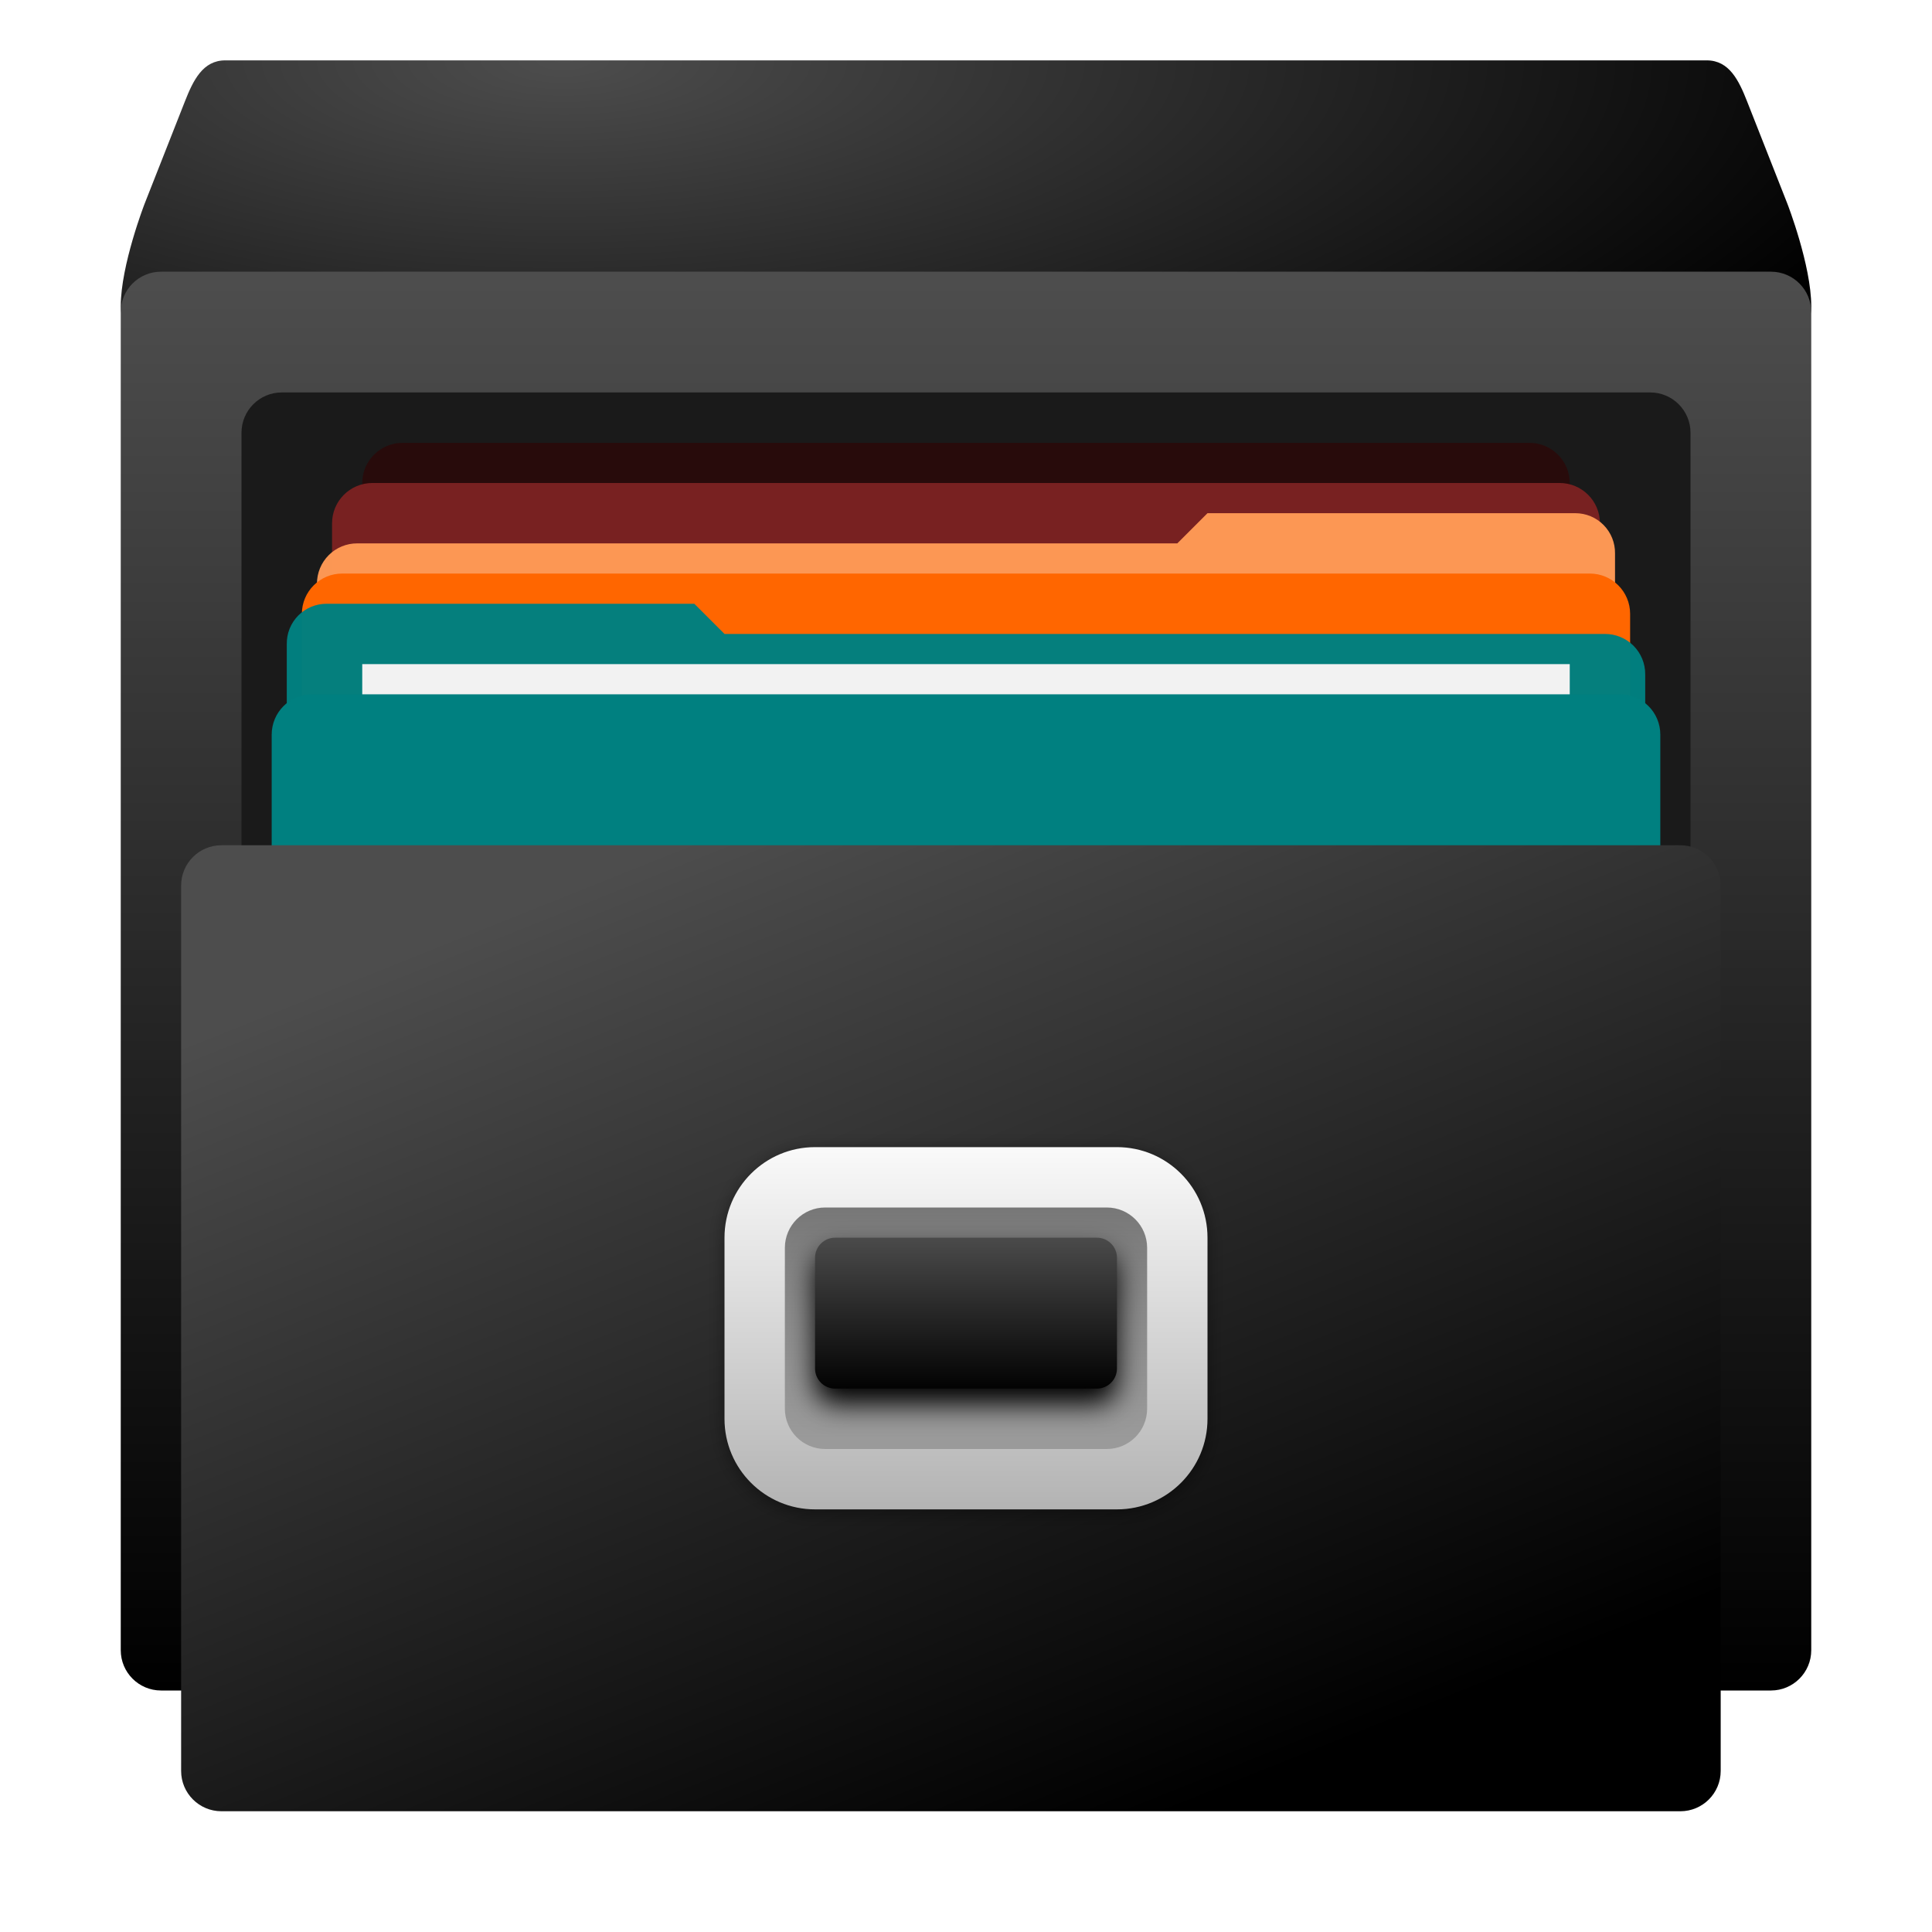
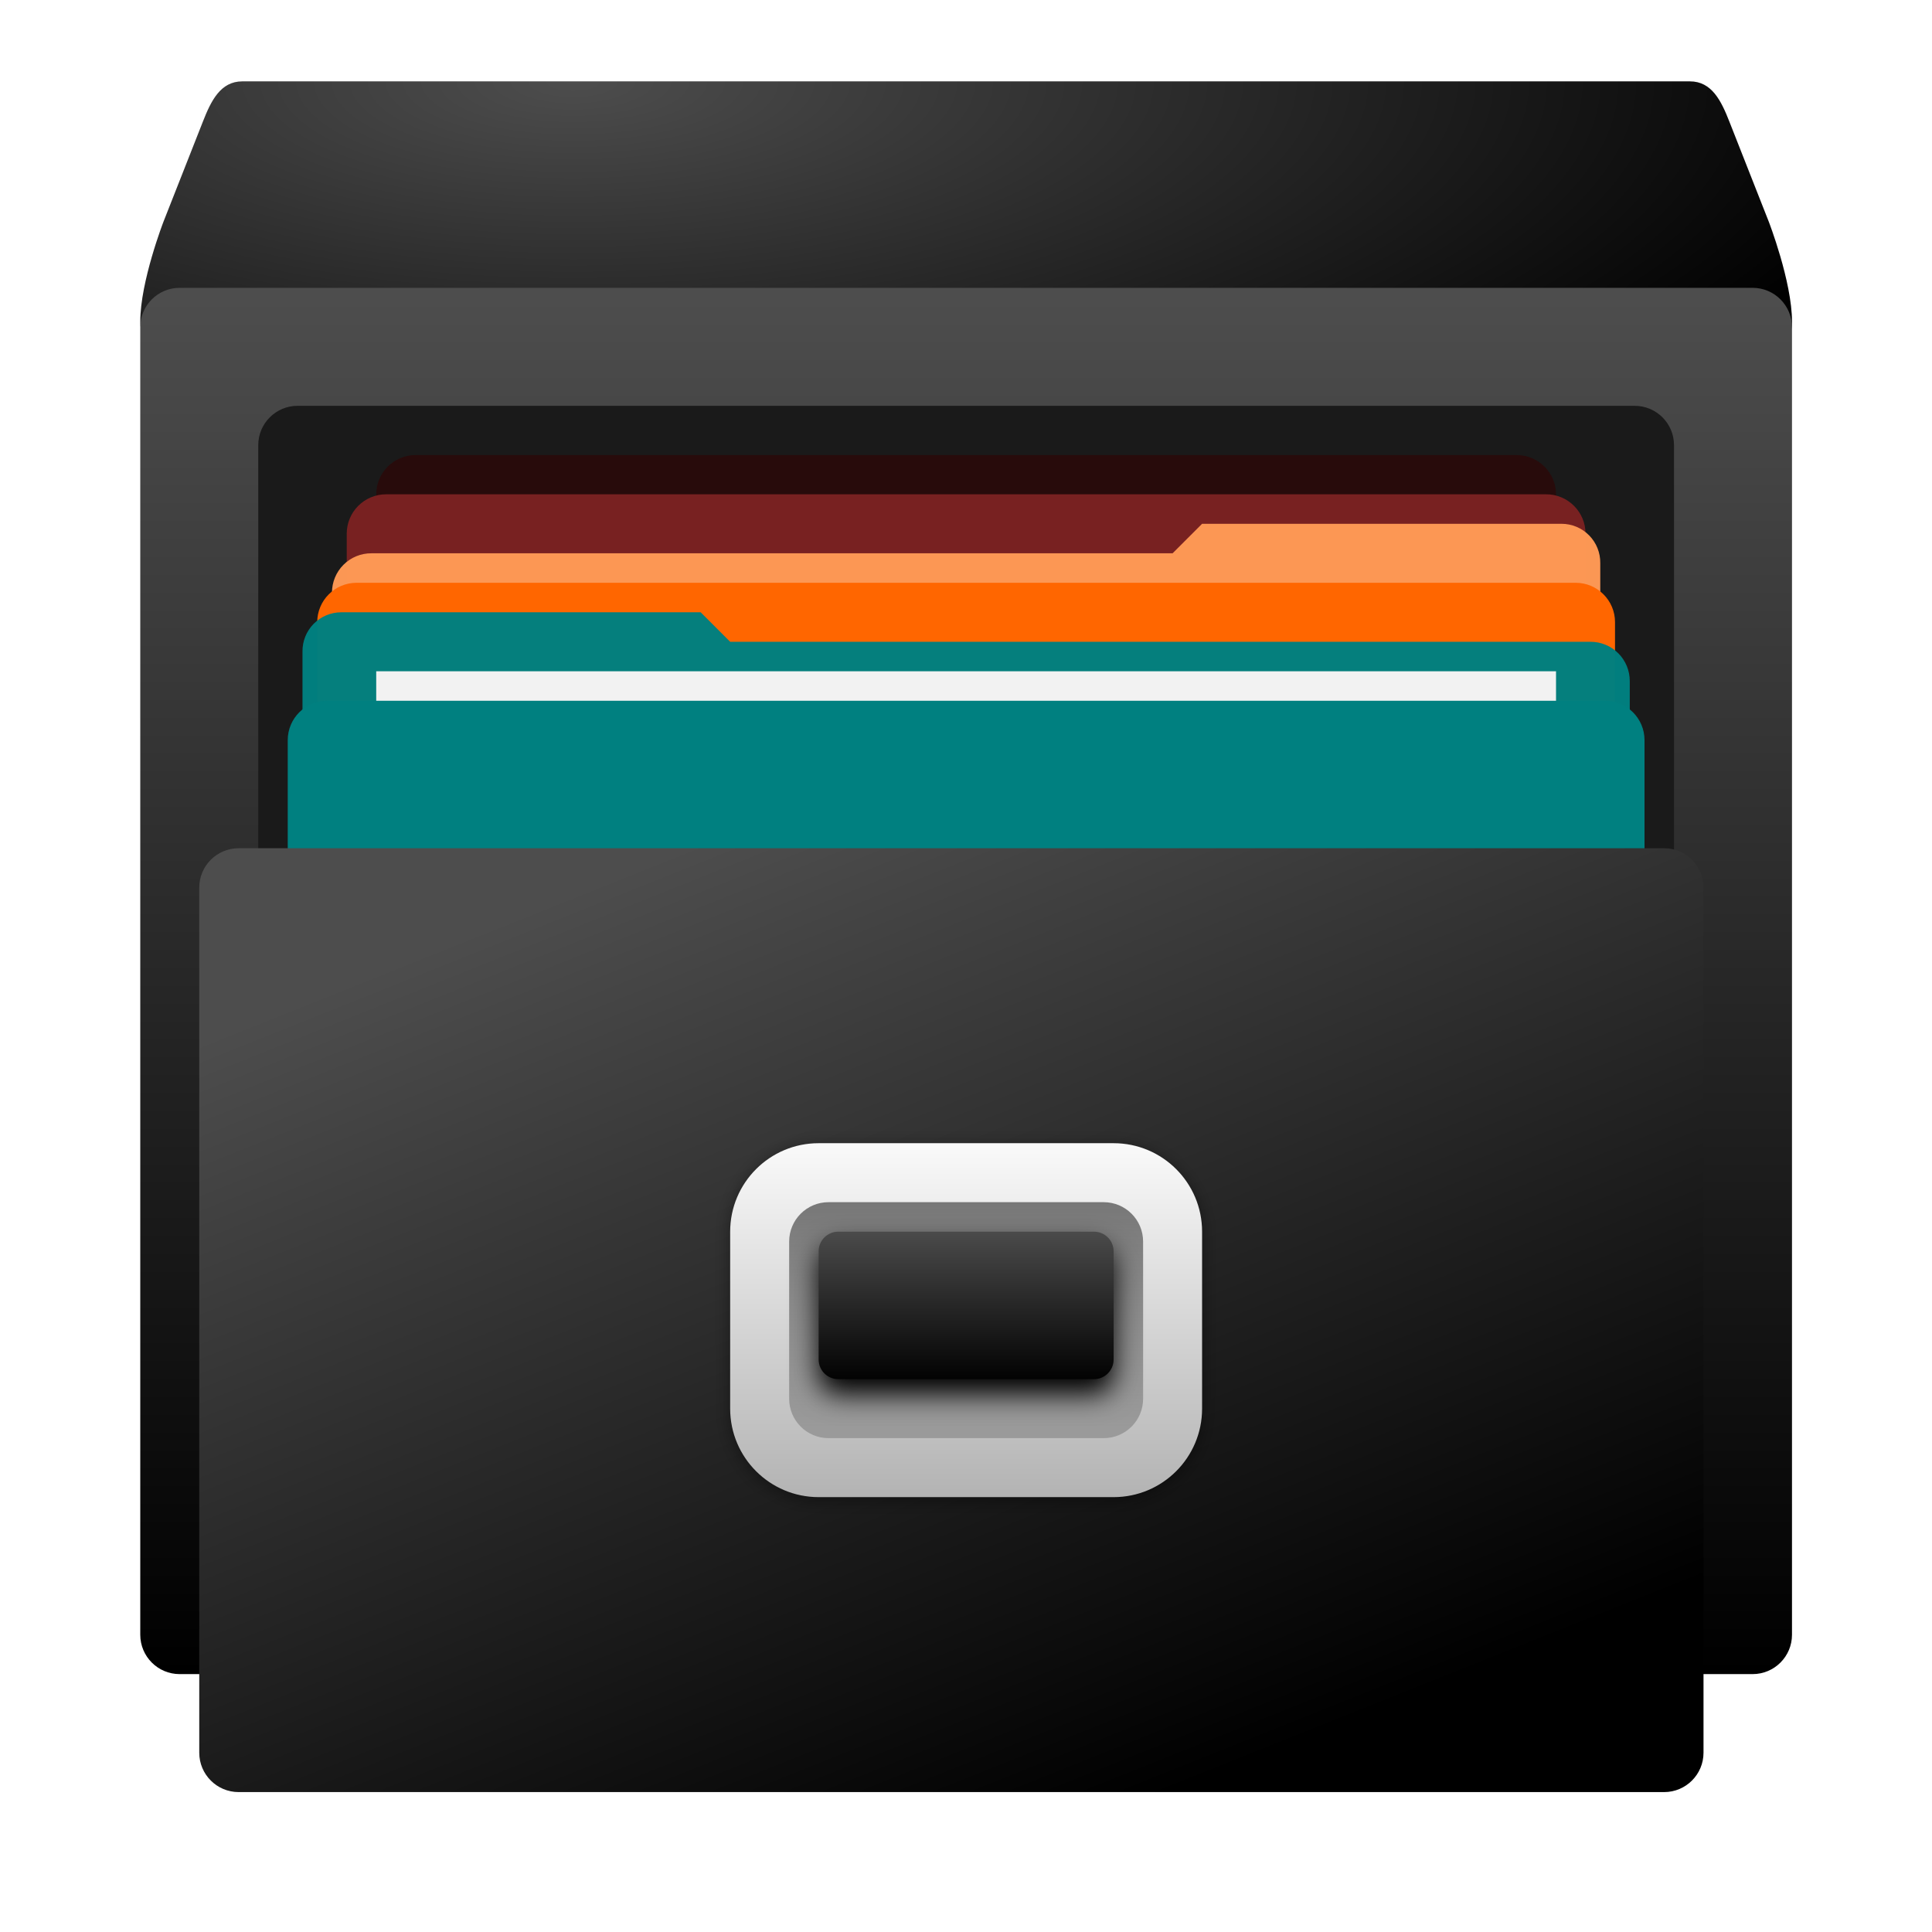
- <svg xmlns="http://www.w3.org/2000/svg" xmlns:xlink="http://www.w3.org/1999/xlink" width="136.53" height="136.53" viewBox="0 0 128 128">
+ <svg xmlns="http://www.w3.org/2000/svg" xmlns:xlink="http://www.w3.org/1999/xlink" width="64" height="64" viewBox="0 0 60 60">
  <defs>
-     <radialGradient xlink:href="#a" id="g" gradientUnits="userSpaceOnUse" gradientTransform="matrix(4.44444 0 0 1.55095 -356.44 193.58)" cx="94" cy="432.5" fx="94" fy="432.5" r="21" />
    <linearGradient id="a">
      <stop offset="0" stop-color="#4d4d4d" />
      <stop offset="1" />
    </linearGradient>
-     <linearGradient xlink:href="#b" id="h" gradientUnits="userSpaceOnUse" gradientTransform="matrix(2.66667 0 0 2.66667 -189.33 -1775.27)" x1="102" y1="995.36" x2="102" y2="1030.36" />
+     <linearGradient xlink:href="#b" id="l" gradientUnits="userSpaceOnUse" gradientTransform="translate(-189.33 -1775.27) scale(2.66667)" x1="102" y1="995.36" x2="102" y2="1030.36" />
    <linearGradient id="b">
      <stop offset="0" stop-color="#4d4d4d" />
      <stop offset="1" />
    </linearGradient>
    <linearGradient id="e">
      <stop offset="0" />
      <stop offset="1" stop-opacity="0" />
    </linearGradient>
-     <linearGradient xlink:href="#c" id="i" gradientUnits="userSpaceOnUse" x1="95" y1="1010.36" x2="105" y2="1035.36" gradientTransform="matrix(2.66667 0 0 2.66667 -191.33 -1775.27)" />
+     <linearGradient xlink:href="#c" id="m" gradientUnits="userSpaceOnUse" x1="95" y1="1010.36" x2="105" y2="1035.36" gradientTransform="translate(-191.33 -1775.27) scale(2.66667)" />
    <linearGradient id="c">
      <stop offset="0" stop-color="#4d4d4d" />
      <stop offset="1" />
    </linearGradient>
-     <filter id="j" color-interpolation-filters="sRGB">
-       <feGaussianBlur stdDeviation=".21" />
-     </filter>
-     <linearGradient xlink:href="#d" id="k" gradientUnits="userSpaceOnUse" gradientTransform="matrix(2.66667 0 0 2.66667 -189.33 -1775.27)" x1="103" y1="1025.86" x2="103" y2="1016.94" />
+     <linearGradient xlink:href="#d" id="o" gradientUnits="userSpaceOnUse" gradientTransform="translate(-189.33 -1775.27) scale(2.66667)" x1="103" y1="1025.86" x2="103" y2="1016.94" />
    <radialGradient id="d" gradientUnits="userSpaceOnUse" cy="5.02" cx="3" gradientTransform="matrix(0 1.0975 -1.3856 0 178.35 1018.24)" r="21">
      <stop offset="0" stop-color="#b3b3b3" />
      <stop offset="1" stop-color="#f9f9f9" />
    </radialGradient>
-     <filter id="l" x="-.11" width="1.22" y="-.22" height="1.43" color-interpolation-filters="sRGB">
-       <feGaussianBlur stdDeviation=".34" />
-     </filter>
-     <linearGradient xlink:href="#e" id="m" gradientUnits="userSpaceOnUse" gradientTransform="matrix(2.66667 0 0 2.66667 -189.33 -1775.27)" x1="103.7" y1="1018.32" x2="103.7" y2="1028.03" />
-     <linearGradient xlink:href="#f" id="n" gradientUnits="userSpaceOnUse" gradientTransform="matrix(2.66667 0 0 2.13333 -189.33 -79.84)" x1="104" y1="479" x2="104" y2="484" />
+     <linearGradient xlink:href="#e" id="q" gradientUnits="userSpaceOnUse" gradientTransform="translate(-189.33 -1775.27) scale(2.66667)" x1="103.7" y1="1018.32" x2="103.7" y2="1028.03" />
+     <linearGradient xlink:href="#f" id="r" gradientUnits="userSpaceOnUse" gradientTransform="matrix(2.66667 0 0 2.13333 -189.33 -79.84)" x1="104" y1="479" x2="104" y2="484" />
    <linearGradient id="f" y2="16.19" gradientUnits="userSpaceOnUse" x2="62.99" gradientTransform="matrix(.64168 0 0 .6402 137.45 1016.41)" y1="13.18" x1="62.99">
      <stop offset="0" stop-color="#4d4d4d" />
      <stop offset="1" />
    </linearGradient>
+     <linearGradient id="g">
+       <stop offset="0" stop-color="#333" />
+       <stop offset="1" />
+     </linearGradient>
+     <linearGradient id="h" gradientUnits="userSpaceOnUse" x1="60" y1="12.85" x2="60" y2="120.21" gradientTransform="translate(145.71 -238.21)">
+       <stop offset="0" stop-color="#fff" />
+       <stop offset="1" stop-color="#fff" stop-opacity="0" />
+     </linearGradient>
+     <linearGradient id="i">
+       <stop offset="0" />
+       <stop offset="1" stop-color="#fff" stop-opacity="0" />
+     </linearGradient>
+     <linearGradient id="j">
+       <stop offset="0" />
+       <stop offset="1" stop-color="#4d4d4d" />
+     </linearGradient>
+     <radialGradient xlink:href="#a" id="k" gradientUnits="userSpaceOnUse" gradientTransform="matrix(4.44444 0 0 1.55095 -356.44 193.58)" cx="94" cy="432.5" fx="94" fy="432.5" r="21" />
+     <filter id="n" color-interpolation-filters="sRGB">
+       <feGaussianBlur stdDeviation=".21" />
+     </filter>
+     <filter id="p" x="-.11" width="1.22" y="-.22" height="1.43" color-interpolation-filters="sRGB">
+       <feGaussianBlur stdDeviation=".34" />
+     </filter>
  </defs>
-   <g transform="translate(-24 -860.36)">
-     <path d="M38.92 864.36c-1.48 0-2.12 1.32-2.67 2.72l-2.67 6.78S32 877.93 32 880.65c0 1.5 1.19 2.75 2.67 2.71L88 882l53.33 1.36a2.66 2.66 0 0 0 2.67-2.71c0-2.72-1.58-6.79-1.58-6.79l-2.67-6.78c-.55-1.4-1.19-2.72-2.67-2.72H88z" fill="url(#g)" />
-     <rect width="112" height="94" x="32" y="878.36" ry="2.67" rx="2.67" fill="url(#h)" />
+   <g transform="matrix(.458 0 0 .458 -10.3 -393.35)">
+     <path d="M38.92 864.36c-1.48 0-2.12 1.32-2.67 2.72l-2.67 6.78S32 877.93 32 880.65c0 1.5 1.19 2.75 2.67 2.71L88 882l53.33 1.36a2.66 2.66 0 0 0 2.67-2.71c0-2.72-1.58-6.79-1.58-6.79l-2.67-6.78c-.55-1.4-1.19-2.72-2.67-2.72H88z" fill="url(#k)" />
+     <rect width="112" height="94" x="32" y="878.36" ry="2.67" rx="2.67" fill="url(#l)" />
    <rect width="96" height="78" x="40" y="886.36" ry="2.67" rx="2.67" fill="#1a1a1a" />
    <rect rx="2.67" ry="2.67" y="889.7" x="48" height="10.31" width="80" fill="#280b0b" />
    <rect rx="2.67" width="84" height="10.67" x="46" y="892.36" ry="2.67" fill="#782121" />
    <path d="M128.37 894.36a2.63 2.63 0 0 1 2.63 2.67v9.33H45v-7.33a2.66 2.66 0 0 1 2.67-2.67H102l2-2z" opacity=".98" fill="#f95" />
    <rect width="88" height="13" x="-132" y="898.36" transform="scale(-1 1)" ry="2.67" rx="2.67" fill="#f60" />
    <path d="M45.63 900.36a2.63 2.63 0 0 0-2.63 2.67v9.33h90v-7.33a2.66 2.66 0 0 0-2.67-2.67H72l-2-2z" opacity=".98" fill="teal" />
    <rect ry="2.67" y="906.36" x="42" height="13" width="92" rx="2.67" fill="teal" />
-     <path fill="#f2f2f2" d="M48 904.36h80v2H48z" />
-     <rect rx="2.67" width="102" height="64" x="36" y="916.36" ry="2.67" fill="url(#i)" />
-     <rect ry="2.25" y="992.94" x="98" height="9" width="12" transform="matrix(2.66667 0 0 2.66667 -189.33 -1711.27)" rx="2.25" opacity=".4" filter="url(#j)" />
-     <rect width="32" height="24" x="72" y="936.36" ry="6" rx="6" fill="url(#k)" />
-     <rect rx=".5" y="995.49" x="100.25" height="3.75" width="7.5" transform="matrix(2.66667 0 0 2.66667 -189.33 -1711.27)" ry=".5" filter="url(#l)" />
-     <rect y="940.36" x="76" height="16" width="24" ry="2.67" rx="2.67" opacity=".5" fill="url(#m)" />
-     <rect width="20" height="10" x="78" y="942.36" rx="1.33" ry="1.33" fill="url(#n)" />
-     <path opacity=".2" fill="none" d="M24 860.36h128v128H24z" />
+     <path d="M48 904.36h80v2H48z" fill="#f2f2f2" />
+     <rect rx="2.67" width="102" height="64" x="36" y="916.36" ry="2.67" fill="url(#m)" />
+     <rect ry="2.25" y="992.94" x="98" height="9" width="12" transform="translate(-189.33 -1711.27) scale(2.66667)" rx="2.25" opacity=".4" filter="url(#n)" />
+     <rect width="32" height="24" x="72" y="936.36" ry="6" rx="6" fill="url(#o)" />
+     <rect rx=".5" y="995.49" x="100.25" height="3.75" width="7.5" transform="translate(-189.33 -1711.27) scale(2.66667)" ry=".5" filter="url(#p)" />
+     <rect y="940.36" x="76" height="16" width="24" ry="2.67" rx="2.67" opacity=".5" fill="url(#q)" />
+     <rect width="20" height="10" x="78" y="942.36" rx="1.33" ry="1.33" fill="url(#r)" />
+     <path d="M24 860.36h128v128H24z" opacity=".2" fill="none" />
  </g>
</svg>
